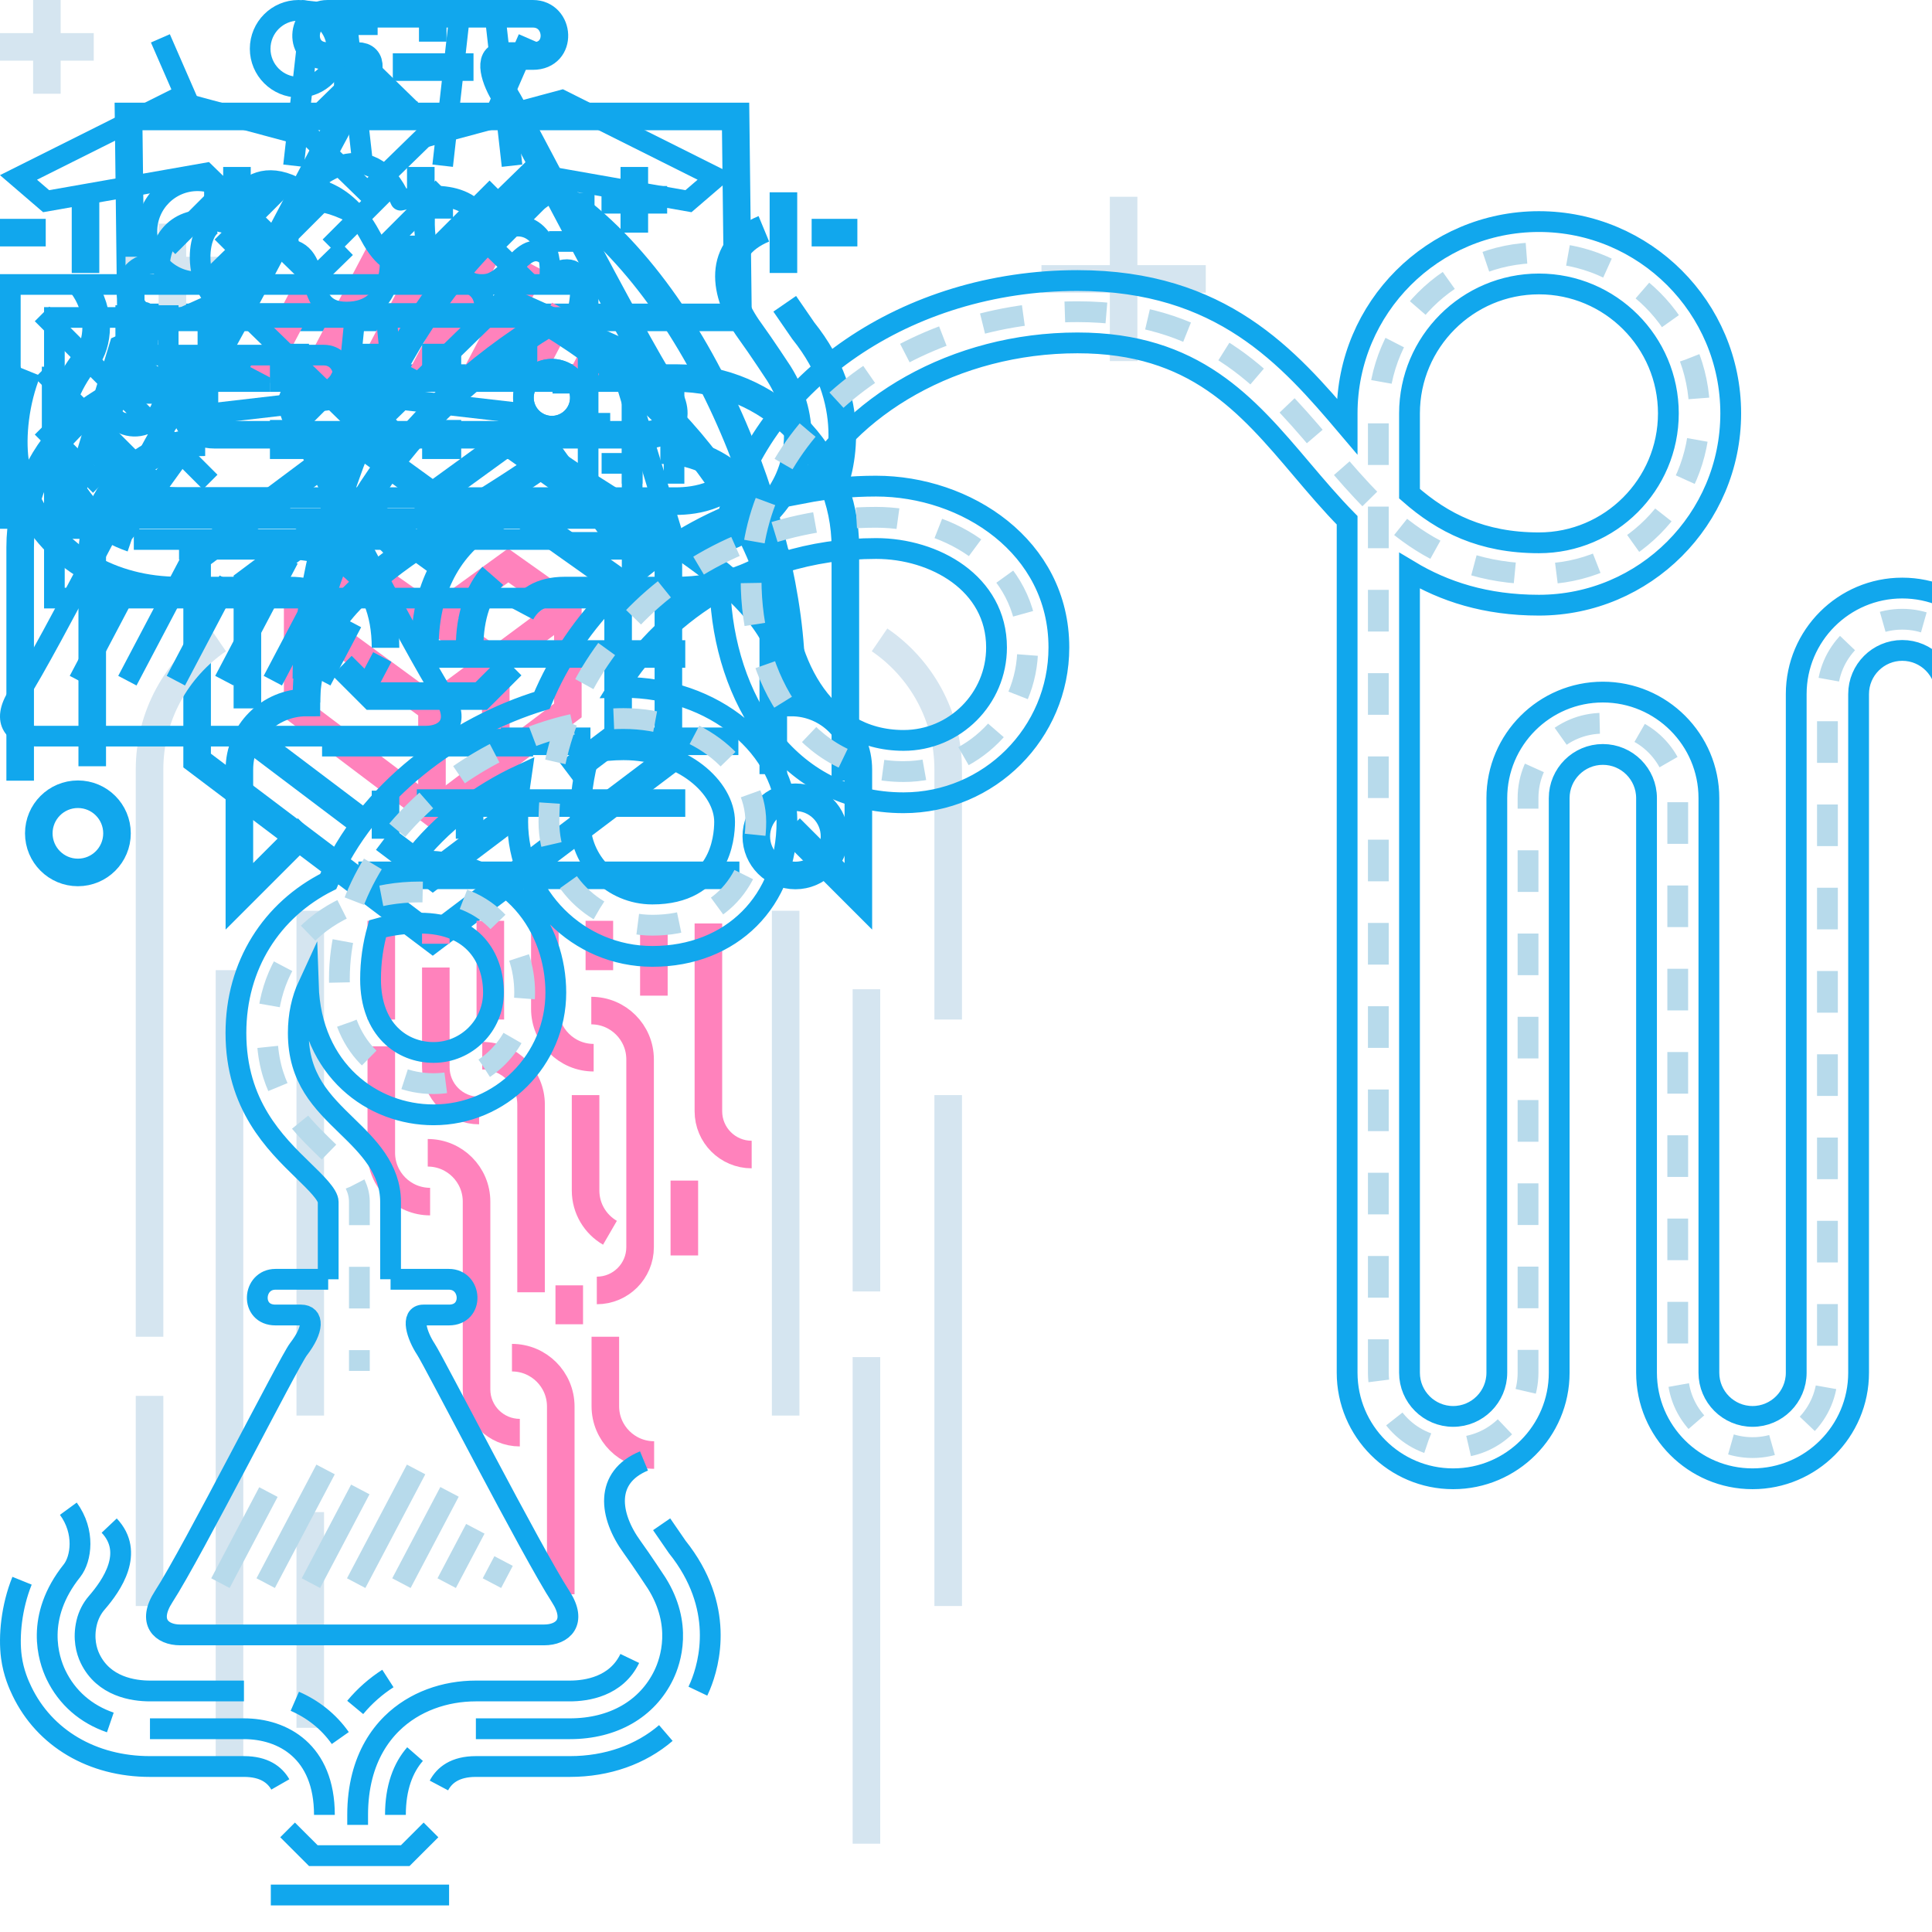
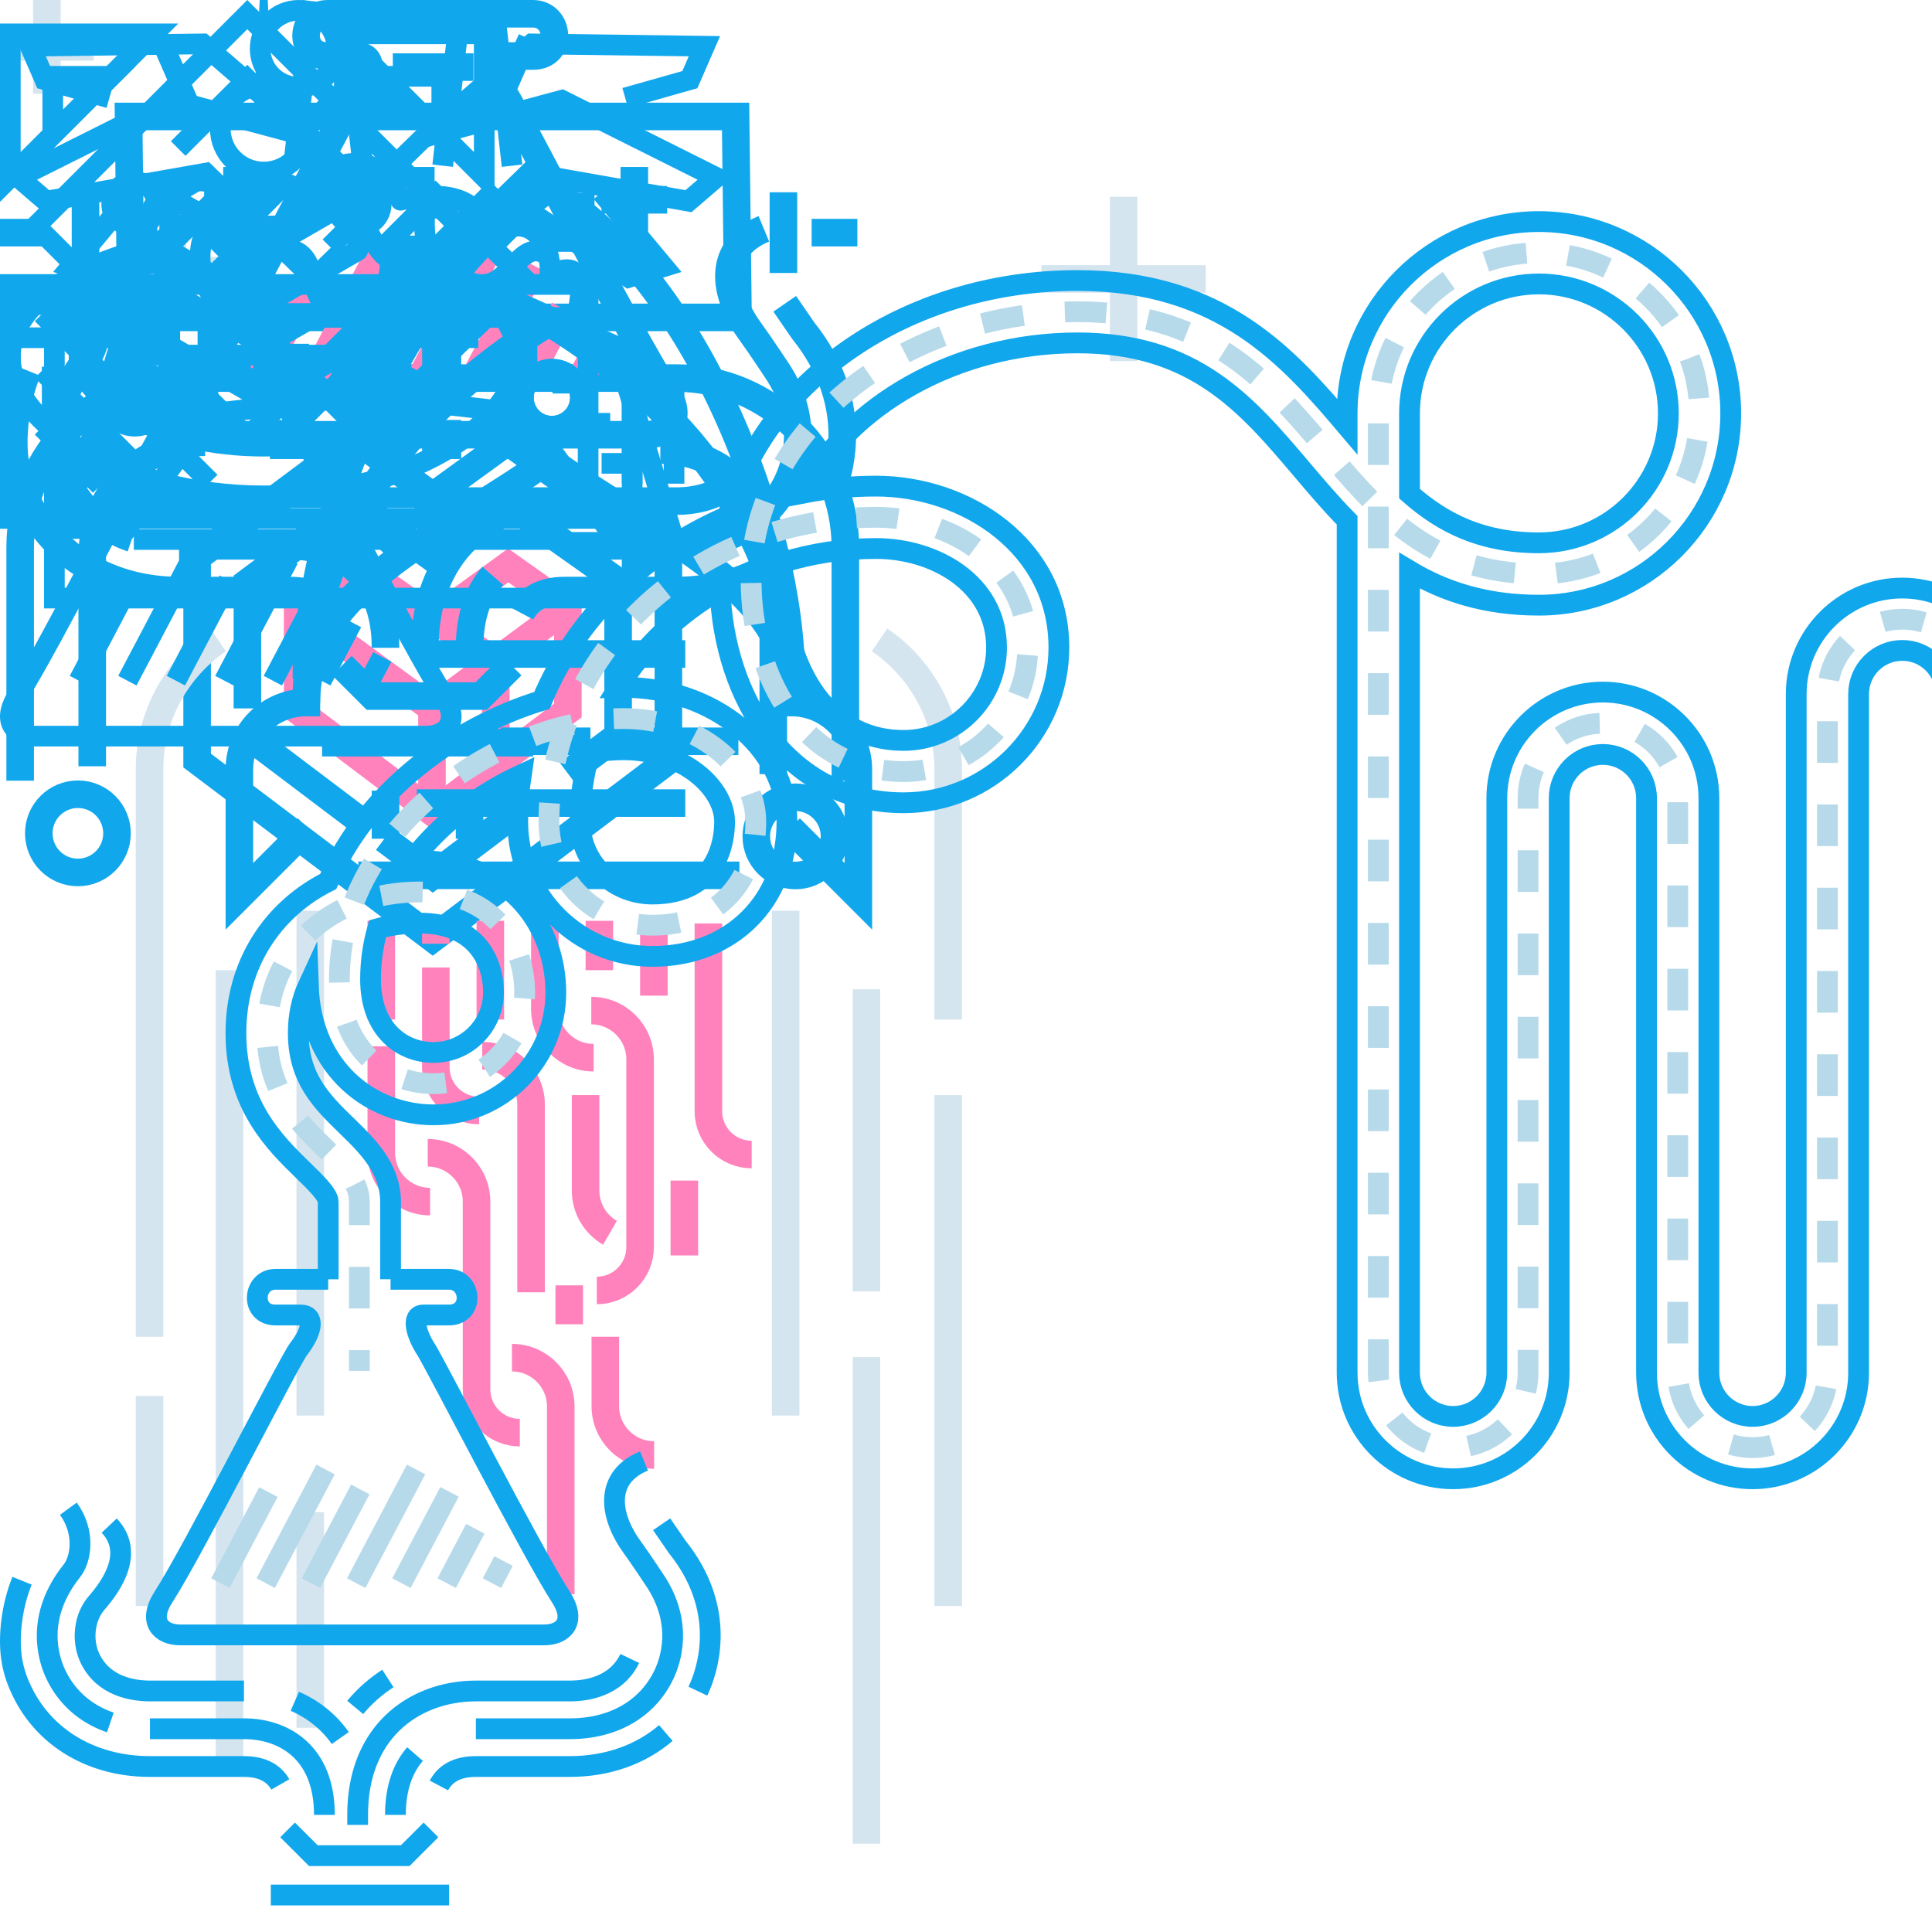
<svg xmlns="http://www.w3.org/2000/svg" version="1.1" id="Layer_1" x="0px" y="0px" viewBox="0 0 200 200" style="enable-background:new 0 0 200 200;" xml:space="preserve">
  <style type="text/css">
	.st0{fill:none;stroke:#11A7ED;stroke-width:2.854;stroke-miterlimit:10;}
	.st1{fill:none;stroke:#FF82BC;stroke-width:2.854;stroke-miterlimit:10;}
	.st2{fill:none;stroke:#D5E5F0;stroke-width:2.854;stroke-miterlimit:10;}
	.st3{fill:none;stroke:#11A7ED;stroke-width:2.138;stroke-miterlimit:10;}
	.st4{fill:none;stroke:#11A7ED;stroke-width:2.138;stroke-linecap:round;stroke-linejoin:round;stroke-miterlimit:10;}
	.st5{fill:none;stroke:#B7DAEB;stroke-width:2.152;stroke-miterlimit:10;}
	.st6{fill:none;stroke:#B7DAEB;stroke-width:2.152;stroke-miterlimit:10;stroke-dasharray:4.31,4.31;}
	.st7{fill:none;stroke:#11A7ED;stroke-width:2.152;stroke-miterlimit:10;}
	.st8{fill:none;stroke:#B7DAEB;stroke-width:2.152;stroke-miterlimit:10;stroke-dasharray:10.369,2.592,10.369,10.369;}
	
		.st9{fill:none;stroke:#B7DAEB;stroke-width:2.152;stroke-miterlimit:10;stroke-dasharray:2.592,10.369,10.369,2.592,10.369,10.369;}
	.st10{fill:none;stroke:#B7DAEB;stroke-width:2.152;stroke-miterlimit:10;stroke-dasharray:12.354,3.088,12.354,12.354;}
	
		.st11{fill:none;stroke:#B7DAEB;stroke-width:2.152;stroke-miterlimit:10;stroke-dasharray:3.088,12.354,12.354,3.088,12.354,12.354;}
	.st12{fill:none;stroke:#B7DAEB;stroke-width:2.152;stroke-miterlimit:10;stroke-dasharray:12.31,3.078,12.31,12.31;}
	
		.st13{fill:none;stroke:#B7DAEB;stroke-width:2.152;stroke-miterlimit:10;stroke-dasharray:3.078,12.31,12.31,3.078,12.31,12.31;}
	.st14{fill:none;stroke:#B7DAEB;stroke-width:2.152;stroke-miterlimit:10;stroke-dasharray:12.285,3.071,12.285,12.285;}
	
		.st15{fill:none;stroke:#B7DAEB;stroke-width:2.152;stroke-miterlimit:10;stroke-dasharray:3.071,12.285,12.285,3.071,12.285,12.285;}
	.st16{fill:none;stroke:#B7DAEB;stroke-width:2.152;stroke-miterlimit:10;stroke-dasharray:1.477,0.369,1.477,1.477;}
+ 	.st17{fill:none;stroke:#11A7ED;stroke-width:2.138;stroke-linejoin:round;stroke-miterlimit:10;}
+ 	.st18{fill:#11A7ED;}
</style>
  <g id="plan-opensource_x60_89x99">
    <polyline class="st0" points="36.778,51.953 44.799,57.773 49.126,54.634 52.576,52.13 63.988,60.216 63.988,76.139 58.784,80.068     " />
    <polyline class="st0" points="25.61,73.336 25.61,60.299 32.97,54.798  " />
    <polyline class="st0" points="36.778,84.572 32.892,81.638 25.61,76.139  " />
    <polyline class="st0" points="53.434,84.108 44.799,90.628 39.779,86.838  " />
    <polygon class="st0" points="20.406,78.731 20.406,57.691 36.732,45.491 44.799,51.344 52.54,45.728 69.191,57.525 69.191,78.731    44.799,97.149  " />
    <polygon class="st1" points="44.799,64.202 52.612,58.533 58.784,62.906 58.784,73.548 44.799,84.108 30.814,73.548 30.814,62.906    36.823,58.415  " />
    <polyline class="st1" points="44.718,84.108 44.718,73.336 31.445,63.632  " />
    <polyline class="st1" points="51.324,79.322 51.324,68.551 36.764,58.317  " />
    <line class="st1" x1="44.718" y1="73.336" x2="58.784" y2="62.906" />
    <line class="st0" x1="81.101" y1="19.906" x2="81.101" y2="28.259" />
    <line class="st0" x1="8.853" y1="19.906" x2="8.853" y2="28.259" />
    <polygon class="st0" points="76.397,32.857 76.148,12.056 13.308,12.056 13.557,32.857  " />
    <line class="st0" x1="39.788" y1="25.817" x2="49.893" y2="25.817" />
    <polyline class="st0" points="43.561,17.284 43.561,21.202 46.894,21.202  " />
    <line class="st0" x1="84.021" y1="24.082" x2="88.754" y2="24.082" />
    <line class="st0" x1="4.734" y1="24.082" x2="0" y2="24.082" />
    <line class="st0" x1="49.017" y1="6.946" x2="40.663" y2="6.946" />
    <line class="st0" x1="44.799" y1="4.312" x2="44.799" y2="0" />
    <path class="st0" d="M27.929,39.137h42.068c9.673,0,17.514,7.841,17.514,17.514v24.163" />
    <path class="st0" d="M80.05,80.141V58.289c0-6.447-5.245-11.692-11.692-11.692" />
    <path class="st0" d="M27.929,39.137h-8.327c-9.673,0-17.514,7.841-17.514,17.514v24.163" />
    <path class="st0" d="M9.548,79.322V57.47c0-6.447,5.245-11.692,11.692-11.692" />
    <circle class="st0" cx="82.34" cy="86.581" r="4.048" />
    <circle class="st0" cx="8.064" cy="86.267" r="4.048" />
    <line class="st0" x1="65.665" y1="17.284" x2="65.665" y2="24.082" />
    <line class="st0" x1="69.064" y1="20.683" x2="62.266" y2="20.683" />
    <line class="st0" x1="24.53" y1="17.284" x2="24.53" y2="24.082" />
    <line class="st0" x1="27.929" y1="20.683" x2="21.131" y2="20.683" />
  </g>
  <g id="plan-pre-production_x60_90x87">
    <path class="st0" d="M77.331,47.891c-1.665,3.467-5.315,3.985-7.342,3.985H58.471c-3.764,0-7.545,1.277-10.301,3.992   c-1.652,1.628-2.935,3.772-3.626,6.465c-0.363,1.421-0.562,2.996-0.562,4.729v1.228" />
    <path class="st0" d="M81.751,57.03c-3.063,2.632-7.16,4.104-11.762,4.104H58.471c-2.554,0-3.861,1.065-4.53,2.324" />
    <path class="st0" d="M85.677,51.9c0.085-0.178,0.185-0.396,0.289-0.647c1.144-2.752,3.035-9.712-2.817-17.025l-1.914-2.781" />
    <path class="st0" d="M58.471,56.505h4.024h7.494c5.3,0,9.497-2.41,11.515-6.609c0.846-1.76,2.305-6.157-0.874-11.233   c0,0-1.86-2.835-3.002-4.404c-2.837-3.904-3.412-8.562,1.445-10.572" />
    <path class="st0" d="M48.612,67.062c0-3.355,0.945-5.779,2.403-7.451" />
    <path class="st0" d="M41.855,57.645c-1.456-2.07-3.401-3.56-5.575-4.507" />
    <path class="st0" d="M2.856,38.367c-1.296,3.201-1.646,6.8-1.308,9.348c0.259,1.956,0.928,3.418,1.296,4.185   c2.777,5.781,8.642,9.234,15.687,9.234h11.518c2.466,0,3.77,0.994,4.458,2.195" />
    <path class="st0" d="M13.674,55.736c-2.98-1.021-5.307-3.03-6.657-5.84c-0.931-1.936-2.602-7.061,1.97-12.774   c1.119-1.438,1.62-4.739-0.458-7.581" />
    <path class="st0" d="M39.909,67.062c0-7.783-5.093-10.557-9.859-10.557h-8.681h-2.836" />
    <path class="st0" d="M47.688,50.347c-1.477,0.952-2.835,2.134-4.006,3.545" />
    <polyline class="st0" points="52.969,68.903 49.813,72.057 44.182,72.057 38.552,72.057 35.396,68.903  " />
    <line class="st1" x1="33.047" y1="27.5" x2="27.167" y2="38.662" />
    <line class="st1" x1="40.053" y1="24.729" x2="32.712" y2="38.662" />
    <line class="st1" x1="44.306" y1="27.18" x2="38.258" y2="38.662" />
    <line class="st1" x1="51.143" y1="24.729" x2="43.803" y2="38.662" />
    <line class="st1" x1="55.241" y1="27.475" x2="49.348" y2="38.662" />
    <line class="st1" x1="58.403" y1="31.999" x2="54.893" y2="38.662" />
    <line class="st1" x1="61.865" y1="35.952" x2="60.438" y2="38.662" />
    <path class="st0" d="M13.536,31.609c3.105,3.286,0.362,7.288-1.536,9.475c-0.565,0.652-1.011,1.499-1.231,2.444   c-0.447,1.921-0.019,3.447,0.421,4.363c1.665,3.467,5.314,3.985,7.342,3.985h11.518" />
    <path class="st1" d="M44.602,13.462" />
    <path class="st0" d="M48.352,1.427c3.135,0,5.806,0,6.812,0c2.813,0,3.125,4.375,0,4.375s-1.563,0-3.125,0   c-1.563,0-0.83,2.466,0.313,4.202c1.03,1.567,12.998,24.896,16.513,30.314c2.027,3.125,0.253,4.688-2.028,4.688   c-3.294,0-41.303,0-44.596,0c-2.281,0-4.055-1.563-2.028-4.688c3.515-5.418,15.37-28.827,16.513-30.314   c1.904-2.476,1.875-4.202,0.313-4.202c-1.563,0,0,0-3.125,0s-2.813-4.375,0-4.375c0.956,0,3.705,0,6.939,0H48.352z" />
    <line class="st0" x1="55.187" y1="76.881" x2="33.34" y2="76.881" />
    <line class="st0" x1="39.909" y1="86.826" x2="39.909" y2="81.848" />
    <line class="st0" x1="48.612" y1="81.848" x2="48.612" y2="86.826" />
  </g>
  <g id="full-production_x60_125x191">
    <path class="st0" d="M81.793,85.722l7.064,7.064V79.659c0-3.831-3.105-6.936-6.936-6.936c0-15.834-9.772-29.982-25.102-39.331   c-15.331,9.349-25.102,23.497-25.102,39.331c-3.831,0-6.936,3.105-6.936,6.936v13.127l7.064-7.064" />
    <path class="st0" d="M81.921,72.723c0-11.754-13.359-16.818-25.102-25.138c-11.743,8.32-25.102,13.384-25.102,25.138" />
    <path class="st0" d="M81.921,70.246c0-15.834-9.772-41.302-25.102-50.65c-15.331,9.349-25.102,34.816-25.102,50.65" />
    <line class="st2" x1="98.157" y1="113.365" x2="98.157" y2="166.254" />
    <path class="st2" d="M91.05,66.239c4.287,2.925,7.106,7.85,7.106,13.42v25.882" />
    <path class="st2" d="M15.481,138.377V79.659c0-5.57,2.819-10.495,7.106-13.42" />
    <line class="st2" x1="15.481" y1="166.254" x2="15.481" y2="144.5" />
    <line class="st0" x1="37.094" y1="90.614" x2="76.543" y2="90.614" />
    <path class="st0" d="M74.361,102.379" />
    <line class="st1" x1="39.472" y1="105.541" x2="39.472" y2="95.322" />
    <path class="st1" d="M44.524,124.389c-2.79,0-5.052-2.262-5.052-5.052v-11.023" />
    <path class="st1" d="M49.924,109.286c2.79,0,5.052,2.262,5.052,5.052v19.44" />
    <path class="st1" d="M67.716,150.623c-2.79,0-5.052-2.262-5.052-5.052v-7.194" />
    <path class="st1" d="M52.998,140.546c2.79,0,5.052,2.262,5.052,5.052v19.44" />
    <path class="st1" d="M53.812,148.308c-2.474,0-4.48-2.006-4.48-4.48v-19.44c0-2.79-2.262-5.052-5.052-5.052" />
    <path class="st1" d="M61.782,133.587c2.474,0,4.48-2.006,4.48-4.48v-19.44c0-2.79-2.262-5.052-5.052-5.052" />
    <path class="st1" d="M77.813,119.517c-2.474,0-4.48-2.006-4.48-4.48v-19.44" />
    <line class="st1" x1="45.116" y1="97.696" x2="45.116" y2="95.322" />
    <path class="st1" d="M49.596,114.962c-2.474,0-4.48-2.006-4.48-4.48v-10.329" />
    <line class="st1" x1="50.759" y1="105.541" x2="50.759" y2="95.322" />
    <path class="st1" d="M63.143,127.616c-1.509-0.874-2.524-2.506-2.524-4.375v-9.875" />
    <path class="st1" d="M61.455,109.492c-2.79,0-5.052-2.262-5.052-5.052v-9.118" />
    <line class="st1" x1="62.046" y1="100.432" x2="62.046" y2="95.322" />
    <line class="st1" x1="67.689" y1="103.07" x2="67.689" y2="95.322" />
    <line class="st1" x1="70.843" y1="129.963" x2="70.843" y2="122.214" />
    <line class="st1" x1="58.929" y1="133.059" x2="58.929" y2="137.087" />
    <line class="st0" x1="36.538" y1="76.738" x2="49.849" y2="76.738" />
    <line class="st0" x1="51.853" y1="76.738" x2="61.123" y2="76.738" />
    <line class="st0" x1="43.149" y1="67.702" x2="70.939" y2="67.702" />
    <line class="st0" x1="63.128" y1="76.738" x2="76.438" y2="76.738" />
    <line class="st2" x1="23.757" y1="100.432" x2="23.757" y2="183.519" />
    <line class="st2" x1="32.118" y1="94.28" x2="32.118" y2="146.538" />
    <line class="st2" x1="32.118" y1="156.533" x2="32.118" y2="178.862" />
    <line class="st2" x1="89.692" y1="102.407" x2="89.692" y2="133.689" />
    <line class="st2" x1="89.692" y1="140.486" x2="89.692" y2="190.859" />
    <line class="st2" x1="81.331" y1="94.28" x2="81.331" y2="146.538" />
    <line class="st2" x1="116.316" y1="20.368" x2="116.316" y2="37.379" />
    <line class="st2" x1="124.822" y1="28.874" x2="107.811" y2="28.874" />
    <line class="st2" x1="4.853" y1="0" x2="4.853" y2="9.705" />
    <line class="st2" x1="9.705" y1="4.853" x2="0" y2="4.853" />
    <line class="st2" x1="17.847" y1="23.153" x2="17.847" y2="32.859" />
    <line class="st2" x1="22.7" y1="28.006" x2="12.994" y2="28.006" />
    <line class="st0" x1="43.149" y1="83.133" x2="70.939" y2="83.133" />
  </g>
-   <g id="plan-core_x60_71x63">
+   <g id="plan-scalable_x60_71x63">
    <polyline class="st3" points="41.172,45.128 35.339,39.292 29.498,45.128  " />
    <ellipse transform="matrix(0.847 -0.5315 0.5315 0.847 -13.1438 36.6661)" class="st3" cx="57.134" cy="41.17" rx="2.949" ry="2.951" />
    <ellipse transform="matrix(0.5315 -0.847 0.847 0.5315 -8.1069 67.6816)" class="st3" cx="57.135" cy="41.17" rx="2.951" ry="2.949" />
    <ellipse transform="matrix(0.8469 -0.5317 0.5317 0.8469 -19.757 13.7143)" class="st3" cx="13.94" cy="41.17" rx="2.948" ry="2.951" />
    <rect x="5.63" y="32.864" class="st3" width="59.81" height="29.051" />
    <line class="st3" x1="13.852" y1="55.849" x2="57.193" y2="55.849" />
    <line class="st3" x1="13.852" y1="51.514" x2="57.193" y2="51.514" />
    <line class="st3" x1="69.776" y1="50.07" x2="69.776" y2="37.96" />
    <line class="st3" x1="65.441" y1="50.07" x2="65.441" y2="37.96" />
    <line class="st3" x1="5.401" y1="50.07" x2="5.401" y2="37.96" />
    <line class="st3" x1="1.069" y1="50.07" x2="1.069" y2="37.96" />
    <path class="st4" d="M14.976,32.33c-2.4,0.184-3.009-5.421,1.536-5.041c0.239-3.047,2.498-5.43,7.014-4.166   c0,0,1.675-7.313,8.031-3.148c0.628-1.631,6.776-6.399,9.913,0.753c3.264-0.753,8.534-1.129,9.035,4.267   c3.512-3.513,6.671-0.675,6.42,3.466c4.767-2.51,2.741,4.377,2.741,4.377" />
    <line class="st3" x1="35.647" y1="8.893" x2="35.647" y2="0" />
    <line class="st3" x1="51.133" y1="12.124" x2="54.688" y2="3.97" />
    <line class="st3" x1="20.16" y1="12.124" x2="16.603" y2="3.97" />
    <path class="st3" d="M31.76,19.446c0,0,3.841-0.123,6.571,4.959c2.727,5.083,5.33,2.231,6.819,1.488" />
    <path class="st3" d="M44.157,20.438c0,0-1.241,6.693,2.231,7.932c3.471,1.241,3.843,1.862,3.843,4.341" />
    <path class="st3" d="M22.315,23.128c-2.212,0.443-2.841,8.144,2.839,9.596" />
    <path class="st3" d="M48.229,29.026c4.531,2.361,5.399-5.416,8.796-2.301" />
    <path class="st3" d="M23.486,32.156c0,0,0.146-6.118,5.38-6.413c5.232-0.295,1.842,6.559,7.002,6.559   c5.158,0,4.493-5.821,4.493-5.821" />
    <path class="st3" d="M29.959,25.896c0,0-1.668-7.967,6.504-3.883" />
  </g>
-   <g id="plan-flex_x60_62x55">
+   <g id="plan-critical_x60_62x55">
    <rect x="1.069" y="29.448" class="st3" width="59.813" height="24.222" />
    <line class="st3" x1="4.357" y1="44.231" x2="10.383" y2="50.26" />
    <line class="st3" x1="4.357" y1="38.365" x2="16.09" y2="50.099" />
    <line class="st3" x1="23.493" y1="19.444" x2="17.39" y2="25.549" />
    <line class="st3" x1="29.081" y1="19.444" x2="22.978" y2="25.549" />
    <line class="st3" x1="34.671" y1="19.444" x2="28.568" y2="25.549" />
    <line class="st3" x1="40.258" y1="19.444" x2="34.153" y2="25.549" />
    <line class="st3" x1="45.846" y1="19.444" x2="39.741" y2="25.549" />
    <line class="st3" x1="51.434" y1="19.444" x2="45.331" y2="25.549" />
    <line class="st3" x1="57.021" y1="19.444" x2="50.918" y2="25.549" />
    <polyline class="st3" points="60.476,19.951 60.476,24.996 56.818,24.996  " />
    <line class="st3" x1="4.357" y1="32.498" x2="21.756" y2="49.9" />
    <line class="st3" x1="30.386" y1="17.153" x2="32.306" y2="0.12" />
    <line class="st3" x1="37.567" y1="17.153" x2="35.647" y2="0.12" />
    <line class="st3" x1="45.825" y1="17.153" x2="47.745" y2="0.12" />
    <line class="st3" x1="53.006" y1="17.153" x2="51.085" y2="0.12" />
    <rect x="29.012" y="36.656" class="st3" width="1.904" height="1.904" />
    <rect x="36.89" y="36.656" class="st3" width="1.906" height="1.904" />
    <rect x="44.768" y="36.656" class="st3" width="1.906" height="1.904" />
    <rect x="52.648" y="36.656" class="st3" width="1.904" height="1.904" />
    <rect x="29.012" y="44.543" class="st3" width="1.904" height="1.904" />
    <rect x="36.89" y="44.543" class="st3" width="1.906" height="1.904" />
    <rect x="44.768" y="44.543" class="st3" width="1.906" height="1.904" />
    <rect x="52.648" y="44.543" class="st3" width="1.904" height="1.904" />
    <line class="st3" x1="21.523" y1="44.074" x2="21.523" y2="31.598" />
    <line class="st3" x1="17.414" y1="40.154" x2="17.414" y2="31.598" />
    <line class="st3" x1="13.017" y1="35.709" x2="13.017" y2="31.598" />
  </g>
  <g id="plan-custom_x60_77x56">
    <polyline class="st3" points="48.91,23.622 54.346,28.92 42.814,40.158 38.023,44.829 33.014,39.947 26.17,33.278 21.699,28.92    27.132,23.626  " />
    <polygon class="st3" points="38.023,19.92 31.389,13.454 38.023,6.985 44.658,13.454  " />
    <line class="st3" x1="51.41" y1="32.452" x2="25.62" y2="32.452" />
    <polyline class="st3" points="23.204,30.945 12.384,35.8 6.629,54.714 13.134,54.714 21.699,42.829 34.456,41.351  " />
    <polyline class="st3" points="52.843,30.945 63.661,35.8 69.42,54.714 62.913,54.714 54.346,42.829 41.584,41.36  " />
    <line class="st3" x1="38.023" y1="0" x2="38.023" y2="3.626" />
    <polyline class="st3" points="43.872,14.22 58.156,10.377 74.132,18.368 71.269,20.827 54.764,17.923 43.557,28.845 40.261,25.631     " />
+     <polyline class="st3" points="43.872,14.22 55.059,4.543 72.921,4.784 71.413,8.244 64.723,10.14  " />
+     <polyline class="st3" points="32.175,14.22 20.988,4.543 3.126,4.784 4.634,8.244 11.324,10.14  " />
+     <polyline class="st3" points="62.278,19.92 68.699,27.606 65.092,28.716 54.249,21.531  " />
+     <polyline class="st3" points="13.769,19.92 7.348,27.606 10.955,28.716 21.798,21.531  " />
    <polyline class="st3" points="32.175,14.221 17.889,10.377 1.915,18.368 4.776,20.827 21.281,17.923 32.487,28.845 35.785,25.631     " />
    <line class="st3" x1="35.644" y1="9.85" x2="40.593" y2="9.85" />
    <line class="st3" x1="34.559" y1="10.87" x2="41.68" y2="10.87" />
    <path class="st3" d="M11.257,47.967" />
    <line class="st3" x1="11.257" y1="47.967" x2="13.766" y2="47.967" />
    <line class="st3" x1="12.879" y1="43.817" x2="16.935" y2="43.817" />
    <line class="st3" x1="14.499" y1="39.667" x2="18.85" y2="39.667" />
    <line class="st3" x1="64.79" y1="47.967" x2="62.278" y2="47.967" />
    <line class="st3" x1="63.168" y1="43.817" x2="59.112" y2="43.817" />
    <line class="st3" x1="61.545" y1="39.667" x2="57.197" y2="39.667" />
    <line class="st3" x1="33.014" y1="11.567" x2="43.228" y2="11.567" />
    <line class="st3" x1="36.778" y1="32.467" x2="36.136" y2="38.915" />
    <line class="st3" x1="39.954" y1="32.467" x2="40.596" y2="38.915" />
  </g>
  <g id="plan-tinker_x60_48x78">
    <circle class="st3" cx="20.445" cy="23.949" r="5.237" />
    <circle class="st3" cx="30.91" cy="5.047" r="3.978" />
    <path class="st3" d="M3.707,76.205c-2.064,0-3.67-1.414-1.835-4.243c3.181-4.904,13.912-26.091,14.947-27.437   c1.724-2.242,1.697-3.804,0.283-3.804c-1.414,0,0,0-2.828,0c-2.829,0-2.546-3.96,0-3.96c2.352,0,16.689,0,19.235,0   c2.546,0,2.828,3.96,0,3.96c-2.829,0-1.414,0-2.829,0c-1.414,0-0.751,2.232,0.283,3.804c0.932,1.418,11.765,22.533,14.946,27.437   c1.835,2.829,0.229,4.243-1.835,4.243C41.092,76.205,6.689,76.205,3.707,76.205z" />
    <line class="st3" x1="13.489" y1="60.359" x2="8.167" y2="70.463" />
    <line class="st3" x1="19.83" y1="57.85" x2="13.186" y2="70.463" />
    <line class="st3" x1="23.68" y1="60.07" x2="18.206" y2="70.463" />
    <line class="st3" x1="29.868" y1="57.85" x2="23.225" y2="70.463" />
    <line class="st3" x1="33.577" y1="60.338" x2="28.243" y2="70.463" />
    <line class="st3" x1="36.44" y1="64.432" x2="33.262" y2="70.463" />
    <line class="st3" x1="39.574" y1="68.011" x2="38.282" y2="70.463" />
  </g>
  <g id="pre-prod-set_x60_522x205">
    <g>
      <g>
        <path class="st5" d="M37.203,141.913c0-0.458,0-1.208,0-2.149" />
        <path class="st6" d="M37.203,135.449c0-4.359,0-9.441,0-11.022c0-5.109-9.551-7.118-9.551-17.493     c0-8.616,6.597-14.599,15.809-14.599c7.484,0,10.851,5.206,10.851,10.413c0,5.208-4.222,9.43-9.43,9.43     c-5.244,0-9.75-3.943-9.75-10.807c0-15.748,16.965-26.987,29.409-26.987c7.881,0,13.698,5.17,13.698,10.685     c0,5.914-3.675,10.708-10.707,10.708c-5.913,0-10.707-4.794-10.707-10.708c0-16.831,14.488-31.518,33.867-31.518     c7.744,0,15.697,4.916,15.697,13.473c0,7.096-5.754,12.849-12.85,12.849c-10.243,0-15.787-9.546-15.787-19.904     c0-15.18,15.408-27.701,33.79-27.701c26.363,0,24.707,27.151,47.769,27.151c9.183,0,16.627-7.444,16.627-16.627     c0-9.183-7.444-16.627-16.627-16.627c-9.182,0-16.626,7.444-16.626,16.627v99.313c0,4.279,3.469,7.749,7.748,7.749     c4.279,0,7.749-3.47,7.749-7.749V82.62c0-4.279,3.469-7.748,7.748-7.748c4.279,0,7.749,3.469,7.749,7.748v59.486     c0,4.279,3.469,7.749,7.748,7.749c4.279,0,7.749-3.47,7.749-7.749V71.851c0-4.279,3.469-7.748,7.748-7.748     c4.279,0,7.749,3.469,7.749,7.748v70.255c0,4.279,3.469,7.749,7.748,7.749c4.279,0,7.749-3.47,7.749-7.749V61.082     c0-4.279,3.469-7.748,7.748-7.748c4.279,0,7.749,3.469,7.749,7.748v81.023c0,4.279,3.47,7.749,7.749,7.749     c4.278,0,7.748-3.47,7.748-7.749V30.65c0-14.551,11.795-26.346,26.346-26.346c14.551,0,26.346,11.795,26.346,26.346v10.246" />
        <line class="st5" x1="303.853" y1="43.049" x2="303.853" y2="45.201" />
      </g>
    </g>
    <path class="st7" d="M33.975,132.433v-8.006c0-0.743-1.299-2.007-2.556-3.229c-2.952-2.871-6.996-6.804-6.996-14.264   c0-7.029,3.707-12.747,9.552-15.683c4.017-9.422,13.253-16.043,22.128-18.743c3.515-8.462,10.471-15.325,19.251-19.074   c3.6-13.926,18.458-24.393,36.186-24.393c14.914,0,21.86,7.962,27.915,15.105v-1.353c0-10.948,8.907-19.855,19.854-19.855   c10.948,0,19.855,8.907,19.855,19.855s-8.907,19.855-19.855,19.855c-5.515,0-9.827-1.42-13.398-3.566v83.024   c0,2.493,2.028,4.521,4.52,4.521c2.493,0,4.52-2.028,4.52-4.521V82.62c0-6.052,4.924-10.976,10.976-10.976   c6.053,0,10.977,4.924,10.977,10.976v59.486c0,2.493,2.028,4.521,4.52,4.521s4.52-2.028,4.52-4.521V71.851   c0-6.052,4.924-10.976,10.976-10.976c6.053,0,10.977,4.924,10.977,10.976v70.255c0,2.493,2.028,4.521,4.52,4.521   s4.521-2.028,4.521-4.521V61.082c0-6.052,4.924-10.976,10.976-10.976c6.053,0,10.977,4.924,10.977,10.976v81.023   c0,2.493,2.028,4.521,4.521,4.521s4.52-2.028,4.52-4.521V30.65c0-16.307,13.266-29.574,29.574-29.574   c16.307,0,29.574,13.267,29.574,29.574V45.2 M300.625,45.2V30.65c0-12.747-10.37-23.118-23.118-23.118   c-12.747,0-23.118,10.37-23.118,23.118v111.456c0,6.053-4.924,10.977-10.976,10.977c-6.053,0-10.977-4.924-10.977-10.977V61.082   c0-2.492-2.028-4.52-4.521-4.52c-2.493,0-4.52,2.028-4.52,4.52v81.023c0,6.053-4.924,10.977-10.977,10.977   c-6.052,0-10.976-4.924-10.976-10.977V71.851c0-2.492-2.028-4.52-4.521-4.52s-4.52,2.028-4.52,4.52v70.255   c0,6.053-4.924,10.977-10.977,10.977c-6.052,0-10.976-4.924-10.976-10.977V82.62c0-2.492-2.028-4.52-4.521-4.52   s-4.52,2.028-4.52,4.52v59.486c0,6.053-4.924,10.977-10.977,10.977c-6.052,0-10.976-4.924-10.976-10.977V53.858   c-1.68-1.708-3.205-3.508-4.679-5.247c-5.713-6.745-11.11-13.115-23.236-13.115c-12.656,0-23.812,6.542-28.373,15.545   c2.43-0.471,4.947-0.718,7.523-0.718c9.303,0,18.926,6.247,18.926,16.702c0,8.865-7.213,16.077-16.078,16.077   c-12.097,0-18.606-10.928-18.996-22.066c-4.359,2.506-7.989,5.993-10.526,10.126c0.175-0.004,0.35-0.006,0.524-0.006   c9.333,0,16.926,6.241,16.926,13.913c0,8.205-5.731,13.936-13.935,13.936c-7.684,0-13.935-6.252-13.935-13.936   c0-1.654,0.124-3.282,0.364-4.874c-4.277,1.979-8.394,5.029-11.325,8.926c0.273-0.009,0.548-0.014,0.825-0.014   c9.673,0,14.079,7.071,14.079,13.642c0,6.98-5.679,12.658-12.658,12.658c-6.301,0-12.677-4.6-12.967-13.404   c-0.673,1.454-1.034,3.113-1.034,4.931c0,4.733,2.448,7.114,5.041,9.636c2.114,2.056,4.511,4.387,4.511,7.857v8.002    M65.194,171.683c-1.407,2.929-4.489,3.366-6.202,3.366h-9.729c-3.179,0-6.373,1.079-8.702,3.372   c-1.395,1.376-2.48,3.186-3.063,5.461c-0.307,1.2-0.475,2.531-0.475,3.995v1.037 M68.928,179.402   c-2.588,2.223-6.049,3.467-9.936,3.467h-9.729c-2.158,0-3.262,0.899-3.826,1.963 M72.245,175.069   c0.072-0.151,0.156-0.334,0.244-0.547c0.967-2.324,2.564-8.204-2.379-14.381l-1.617-2.349 M49.263,178.959h3.399h6.331   c4.477,0,8.023-2.036,9.727-5.583c0.715-1.487,1.947-5.201-0.738-9.489c0,0-1.571-2.394-2.536-3.721   c-2.397-3.298-2.882-7.233,1.22-8.93 M40.935,187.877c0-2.834,0.799-4.882,2.03-6.294 M35.227,179.922   c-1.23-1.749-2.873-3.007-4.709-3.807 M2.283,163.637c-1.095,2.704-1.39,5.744-1.105,7.897c0.219,1.652,0.784,2.887,1.095,3.535   c2.346,4.884,7.3,7.8,13.252,7.8h9.729c2.083,0,3.184,0.839,3.766,1.854 M11.421,178.309c-2.518-0.862-4.483-2.559-5.623-4.933   c-0.786-1.635-2.198-5.964,1.664-10.791c0.946-1.215,1.368-4.003-0.387-6.404 M33.583,187.877c0-6.575-4.302-8.918-8.329-8.918   h-7.334h-2.396 M40.155,173.758c-1.248,0.804-2.394,1.803-3.384,2.995 M44.615,189.432l-2.666,2.665h-4.756h-4.756l-2.666-2.665    M11.304,157.929c2.623,2.776,0.306,6.156-1.298,8.004c-0.477,0.551-0.854,1.266-1.039,2.064c-0.377,1.623-0.016,2.912,0.356,3.686   c1.407,2.929,4.489,3.366,6.202,3.366h9.729 M37.547,142.599 M40.431,132.433c2.648,0,5.189,0,6.038,0c2.376,0,2.64,3.696,0,3.696   s-1.32,0-2.64,0s-0.701,2.083,0.264,3.549c0.87,1.324,10.98,21.03,13.949,25.607c1.712,2.64,0.214,3.96-1.713,3.96   c-2.782,0-34.89,0-37.672,0c-1.927,0-3.425-1.32-1.713-3.96c2.969-4.576,12.983-24.351,13.949-25.607   c1.609-2.091,1.584-3.549,0.264-3.549s0,0-2.64,0s-2.376-3.696,0-3.696c0.808,0,2.725,0,5.457,0 M46.489,196.171H28.034    M33.583,204.572v-4.205 M40.935,200.367v4.205 M39.088,96.141c-0.471,1.659-0.728,3.406-0.728,5.231   c0,5.235,3.275,7.578,6.522,7.578c3.42,0,6.202-2.782,6.202-6.202c0-3.473-2.002-7.185-7.623-7.185   C41.887,95.563,40.422,95.763,39.088,96.141z M61.04,77.933c-0.645,2.281-0.988,4.672-0.988,7.137c0,4.124,3.355,7.48,7.479,7.48   c6.939,0,7.479-5.725,7.479-7.48c0-3.527-4.3-7.457-10.47-7.457C63.426,77.614,62.251,77.722,61.04,77.933z M81.062,58.211   c-0.055,0.582-0.082,1.169-0.082,1.76c0,8.032,3.93,16.676,12.559,16.676c5.306,0,9.622-4.316,9.622-9.621   c0-6.655-6.425-10.245-12.469-10.245C87.329,56.78,84.092,57.283,81.062,58.211z M145.912,51.107   c3.459,3.038,7.482,5.085,13.398,5.085c7.388,0,13.399-6.011,13.399-13.399s-6.011-13.399-13.399-13.399   c-7.388,0-13.398,6.011-13.398,13.399V51.107z" />
    <g>
      <g>
        <line class="st5" x1="353.347" y1="95.841" x2="353.347" y2="97.455" />
        <path class="st8" d="M353.347,107.824v7.101c0,7.575-4.741,14.042-11.418,16.596" />
        <path class="st9" d="M336.88,132.641c-0.428,0.031-0.86,0.047-1.296,0.047c-9.81,0-17.763-7.952-17.763-17.763V102.64" />
        <line class="st5" x1="317.821" y1="97.455" x2="317.821" y2="95.841" />
      </g>
    </g>
    <path class="st7" d="M356.575,95.841v19.084c0,11.575-9.416,20.991-20.991,20.991c-11.575,0-20.991-9.416-20.991-20.991V95.841" />
    <path class="st7" d="M321.049,95.841v19.084c0,8.014,6.52,14.535,14.535,14.535c8.014,0,14.535-6.52,14.535-14.535V95.841" />
    <rect x="287.708" y="45.2" class="st7" width="42.733" height="50.64" />
    <rect x="340.564" y="45.2" class="st7" width="42.733" height="50.64" />
    <circle class="st5" cx="313.488" cy="59.584" r="3.003" />
    <circle class="st5" cx="300.572" cy="72.799" r="3.003" />
    <circle class="st5" cx="315.735" cy="86.039" r="3.003" />
    <circle class="st5" cx="357.038" cy="59.584" r="3.003" />
    <circle class="st5" cx="370.554" cy="84.512" r="3.003" />
    <path class="st7" d="M450.259,144.902c-2.682,0-2.413-3.753,0-3.753c2.228,0,8.004,0,10.418,0c2.413,0,2.68,3.753,0,3.753   c-2.681,0-0.992,0-2.333,0v32.681c0,1.575-1.278,2.853-2.852,2.853c-1.576,0-2.855-1.278-2.855-2.853l0.028-32.681   C452.666,144.902,452.939,144.902,450.259,144.902z" />
    <path class="st7" d="M472.752,144.902c-2.68,0-2.413-3.753,0-3.753c2.228,0,8.005,0,10.419,0c2.412,0,2.68,3.753,0,3.753   c-2.681,0-0.993,0-2.333,0v32.681c0,1.575-1.277,2.853-2.853,2.853c-1.576,0-2.854-1.278-2.854-2.853l0.027-32.681   C475.158,144.902,475.432,144.902,472.752,144.902z" />
    <polyline class="st7" points="448.347,156.383 465.593,156.383 465.593,196.503  " />
    <polyline class="st7" points="470.841,156.383 488.086,156.383 488.086,196.503  " />
    <path class="st7" d="M495.245,144.902c-2.68,0-2.413-3.753,0-3.753c2.228,0,8.005,0,10.419,0c2.412,0,2.68,3.753,0,3.753   c-2.681,0-0.993,0-2.333,0v32.681c0,1.575-1.277,2.853-2.853,2.853c-1.576,0-2.854-1.278-2.854-2.853l0.027-32.681   C497.652,144.902,497.926,144.902,495.245,144.902z" />
    <polyline class="st7" points="493.335,156.383 510.58,156.383 510.58,196.503  " />
    <line class="st7" x1="521.341" y1="196.503" x2="442.147" y2="196.503" />
    <line class="st7" x1="521.341" y1="201.582" x2="442.147" y2="201.582" />
    <g>
      <g>
        <line class="st5" x1="477.961" y1="135.471" x2="477.961" y2="133.857" />
        <path class="st10" d="M477.822,121.511c-0.662-3.35-3.617-5.875-7.161-5.875H446.71" />
        <path class="st11" d="M440.533,115.636h-40.805c-11.197,0-20.276,9.078-20.276,20.276c0,11.199,9.079,20.278,20.276,20.278     c11.199,0,20.278-9.079,20.278-56.028V30.65c0-14.551-11.795-26.346-26.346-26.346s-26.346,11.795-26.346,26.346v5.436" />
        <line class="st5" x1="367.315" y1="42.262" x2="367.315" y2="43.876" />
      </g>
    </g>
    <path class="st7" d="M377.311,72.261" />
    <g>
      <g>
        <line class="st5" x1="455.466" y1="137.222" x2="455.466" y2="135.608" />
        <path class="st12" d="M454.207,123.602c-0.925-1.05-2.28-1.713-3.79-1.713h-29.574" />
        <path class="st13" d="M414.688,121.889h-14.96c-7.744,0-14.023,6.278-14.023,14.023c0,7.745,6.279,14.024,14.023,14.024     c7.745,0,14.024-6.279,14.024-14.024v-36.25V57.534c0-0.214,0.019-0.423,0.055-0.626" />
        <line class="st5" x1="418.518" y1="53.983" x2="420.132" y2="53.983" />
      </g>
    </g>
    <path class="st7" d="M450.617,118.86c4.564,0,8.277,3.712,8.277,8.276v10.285" />
    <g>
      <g>
        <line class="st5" x1="500.452" y1="135.675" x2="500.452" y2="134.061" />
        <path class="st14" d="M500.452,121.776v-1.91c0-5.837-4.734-10.571-10.57-10.571h-15.276" />
        <path class="st15" d="M468.463,109.296h-68.694c-14.698,0-26.616,11.916-26.616,26.616c0,14.698,11.918,26.615,26.616,26.615     c14.701,0,26.617-11.917,26.617-26.615V59.718" />
        <path class="st5" d="M424.396,54.345c-0.472-0.231-1.002-0.361-1.563-0.361" />
      </g>
    </g>
    <path class="st7" d="M420.007,50.755 M497.224,135.675v-15.809c0-4.049-3.293-7.342-7.342-7.342h-60.268h-19.483h-10.362   c-12.897,0-23.388,10.492-23.388,23.388c0,12.895,10.491,23.387,23.388,23.387c12.896,0,23.389-10.491,23.389-23.387v-8.016" />
    <path class="st7" d="M423.235,57.586v45.179" />
    <path class="st7" d="M470.786,112.533c5.805,0,10.528,4.722,10.528,10.527v12.537" />
    <path class="st7" d="M452.238,137.222v-10.285c0-1.003-0.816-1.82-1.821-1.82h-20.803h-19.09h-10.796   c-5.953,0-10.795,4.843-10.795,10.795c0,5.953,4.842,10.796,10.795,10.796c5.953,0,10.796-4.843,10.796-10.796v-8.016" />
    <line class="st7" x1="416.98" y1="57.534" x2="416.98" y2="102.765" />
    <path class="st7" d="M410.524,102.765V57.534c0-3.561,2.76-6.489,6.254-6.759V30.65c0-12.747-10.37-23.118-23.118-23.118   s-23.118,10.37-23.118,23.118v13.226" />
    <path class="st7" d="M429.614,127.897v8.016c0,16.456-13.388,29.843-29.845,29.843c-16.456,0-29.844-13.387-29.844-29.843   c0-16.456,13.388-29.845,29.844-29.845h10.755" />
    <path class="st7" d="M416.98,127.897v8.016c0,9.513-7.739,17.253-17.252,17.253c-9.512,0-17.251-7.74-17.251-17.253   c0-9.512,7.739-17.251,17.251-17.251h10.796l12.711,0.203h47.426c2.246,0,4.072,1.826,4.072,4.071v12.537" />
    <path class="st7" d="M429.614,106.068h60.268c7.608,0,13.798,6.19,13.798,13.799v15.809" />
    <path class="st7" d="M364.087,43.876V30.65c0-16.307,13.266-29.574,29.574-29.574s29.574,13.267,29.574,29.574v1.842v18.276   l0.006,0.001c3.55,0.211,6.373,3.165,6.373,6.766v45.231" />
    <line class="st7" x1="410.524" y1="106.068" x2="429.614" y2="106.068" />
    <g>
      <g>
        <line class="st5" x1="455.468" y1="168.8" x2="455.468" y2="170.414" />
        <line class="st16" x1="455.468" y1="171.891" x2="455.468" y2="175.952" />
        <line class="st5" x1="455.468" y1="176.691" x2="455.468" y2="178.305" />
      </g>
    </g>
    <g>
      <g>
        <line class="st5" x1="477.961" y1="168.8" x2="477.961" y2="170.414" />
        <line class="st16" x1="477.961" y1="171.891" x2="477.961" y2="175.952" />
        <line class="st5" x1="477.961" y1="176.691" x2="477.961" y2="178.305" />
      </g>
    </g>
    <line class="st5" x1="500.453" y1="168.8" x2="500.453" y2="178.305" />
    <line class="st5" x1="27.787" y1="154.458" x2="22.819" y2="163.887" />
    <line class="st5" x1="33.704" y1="152.117" x2="27.504" y2="163.887" />
    <line class="st5" x1="37.298" y1="154.187" x2="32.188" y2="163.887" />
    <line class="st5" x1="43.073" y1="152.117" x2="36.872" y2="163.887" />
    <line class="st5" x1="46.534" y1="154.437" x2="41.556" y2="163.887" />
    <line class="st5" x1="49.206" y1="158.259" x2="46.241" y2="163.887" />
    <line class="st5" x1="52.13" y1="161.598" x2="50.925" y2="163.887" />
  </g>
+   <g id="plan-trial_x60_55x53">
+     <path class="st17" d="M13.176,26.253C5.897,28.507,1.069,32.448,1.069,36.937c0,7.004,11.744,14.397,26.231,14.397   s26.231-7.393,26.231-14.397c0-4.457-4.76-8.375-11.953-10.636" />
+     <path class="st17" d="M13.176,31.389c-3.093,1.466-4.994,3.409-4.994,5.547c0,4.557,8.559,9.252,19.118,9.252   s19.118-4.694,19.118-9.252c0-2.103-1.838-4.017-4.84-5.474" />
+     <polygon class="st17" points="37.022,20.333 27.3,25.946 27.3,31.559 37.022,25.946  " />
+     <polygon class="st17" points="17.578,20.333 27.3,25.946 27.3,31.559 17.578,25.946  " />
+     <polygon class="st17" points="37.022,30.18 27.3,35.793 27.3,41.406 37.022,35.793  " />
+     <polygon class="st17" points="17.578,30.18 27.3,35.793 27.3,41.406 17.578,35.793  " />
+     <circle class="st17" cx="27.3" cy="13.315" r="4.495" />
+     <g>
+       <polygon class="st18" points="26.231,12.521 26.886,0 27.715,0 28.369,12.521   " />
+     </g>
+     <line class="st17" x1="37.022" y1="20.333" x2="32.988" y2="18.004" />
+     <line class="st17" x1="21.567" y1="18.03" x2="17.579" y2="20.333" />
+   </g>
+   <g id="plan-pet_x60_52x47">
+     <rect x="10.124" y="7.921" transform="matrix(0.7071 -0.7071 0.7071 0.7071 -9.046 24.9528)" class="st3" width="30.949" height="30.951" />
+     <polyline class="st3" points="18.444,15.376 25.598,8.221 32.755,15.376  " />
+     <polygon class="st3" points="25.599,28.009 20.986,23.397 30.212,23.397  " />
+     <polygon class="st3" points="50.127,3.504 35.318,3.504 50.127,18.317  " />
+     <polygon class="st3" points="45.733,7.9 39.714,7.9 45.733,13.921  " />
+     <polygon class="st3" points="1.069,3.504 15.879,3.504 1.069,18.317  " />
+     <polygon class="st3" points="5.463,7.9 11.484,7.9 5.463,13.921  " />
+     <circle class="st3" cx="37.129" cy="21.127" r="2.331" />
+     <circle class="st3" cx="13.894" cy="21.127" r="2.331" />
+     <polyline class="st3" points="25.599,27.435 25.599,32.824 35.263,42.489 37.399,40.354  " />
+     <polyline class="st3" points="25.599,27.435 25.599,32.824 15.934,42.489 13.501,40.056  " />
+     <line class="st3" x1="33.997" y1="31.539" x2="49.515" y2="31.539" />
+     <line class="st3" x1="35.921" y1="34.962" x2="49.515" y2="34.962" />
+     <line class="st3" x1="15.28" y1="34.962" x2="1.684" y2="34.962" />
+     <line class="st3" x1="17.199" y1="31.539" x2="1.679" y2="31.539" />
+   </g>
</svg>
